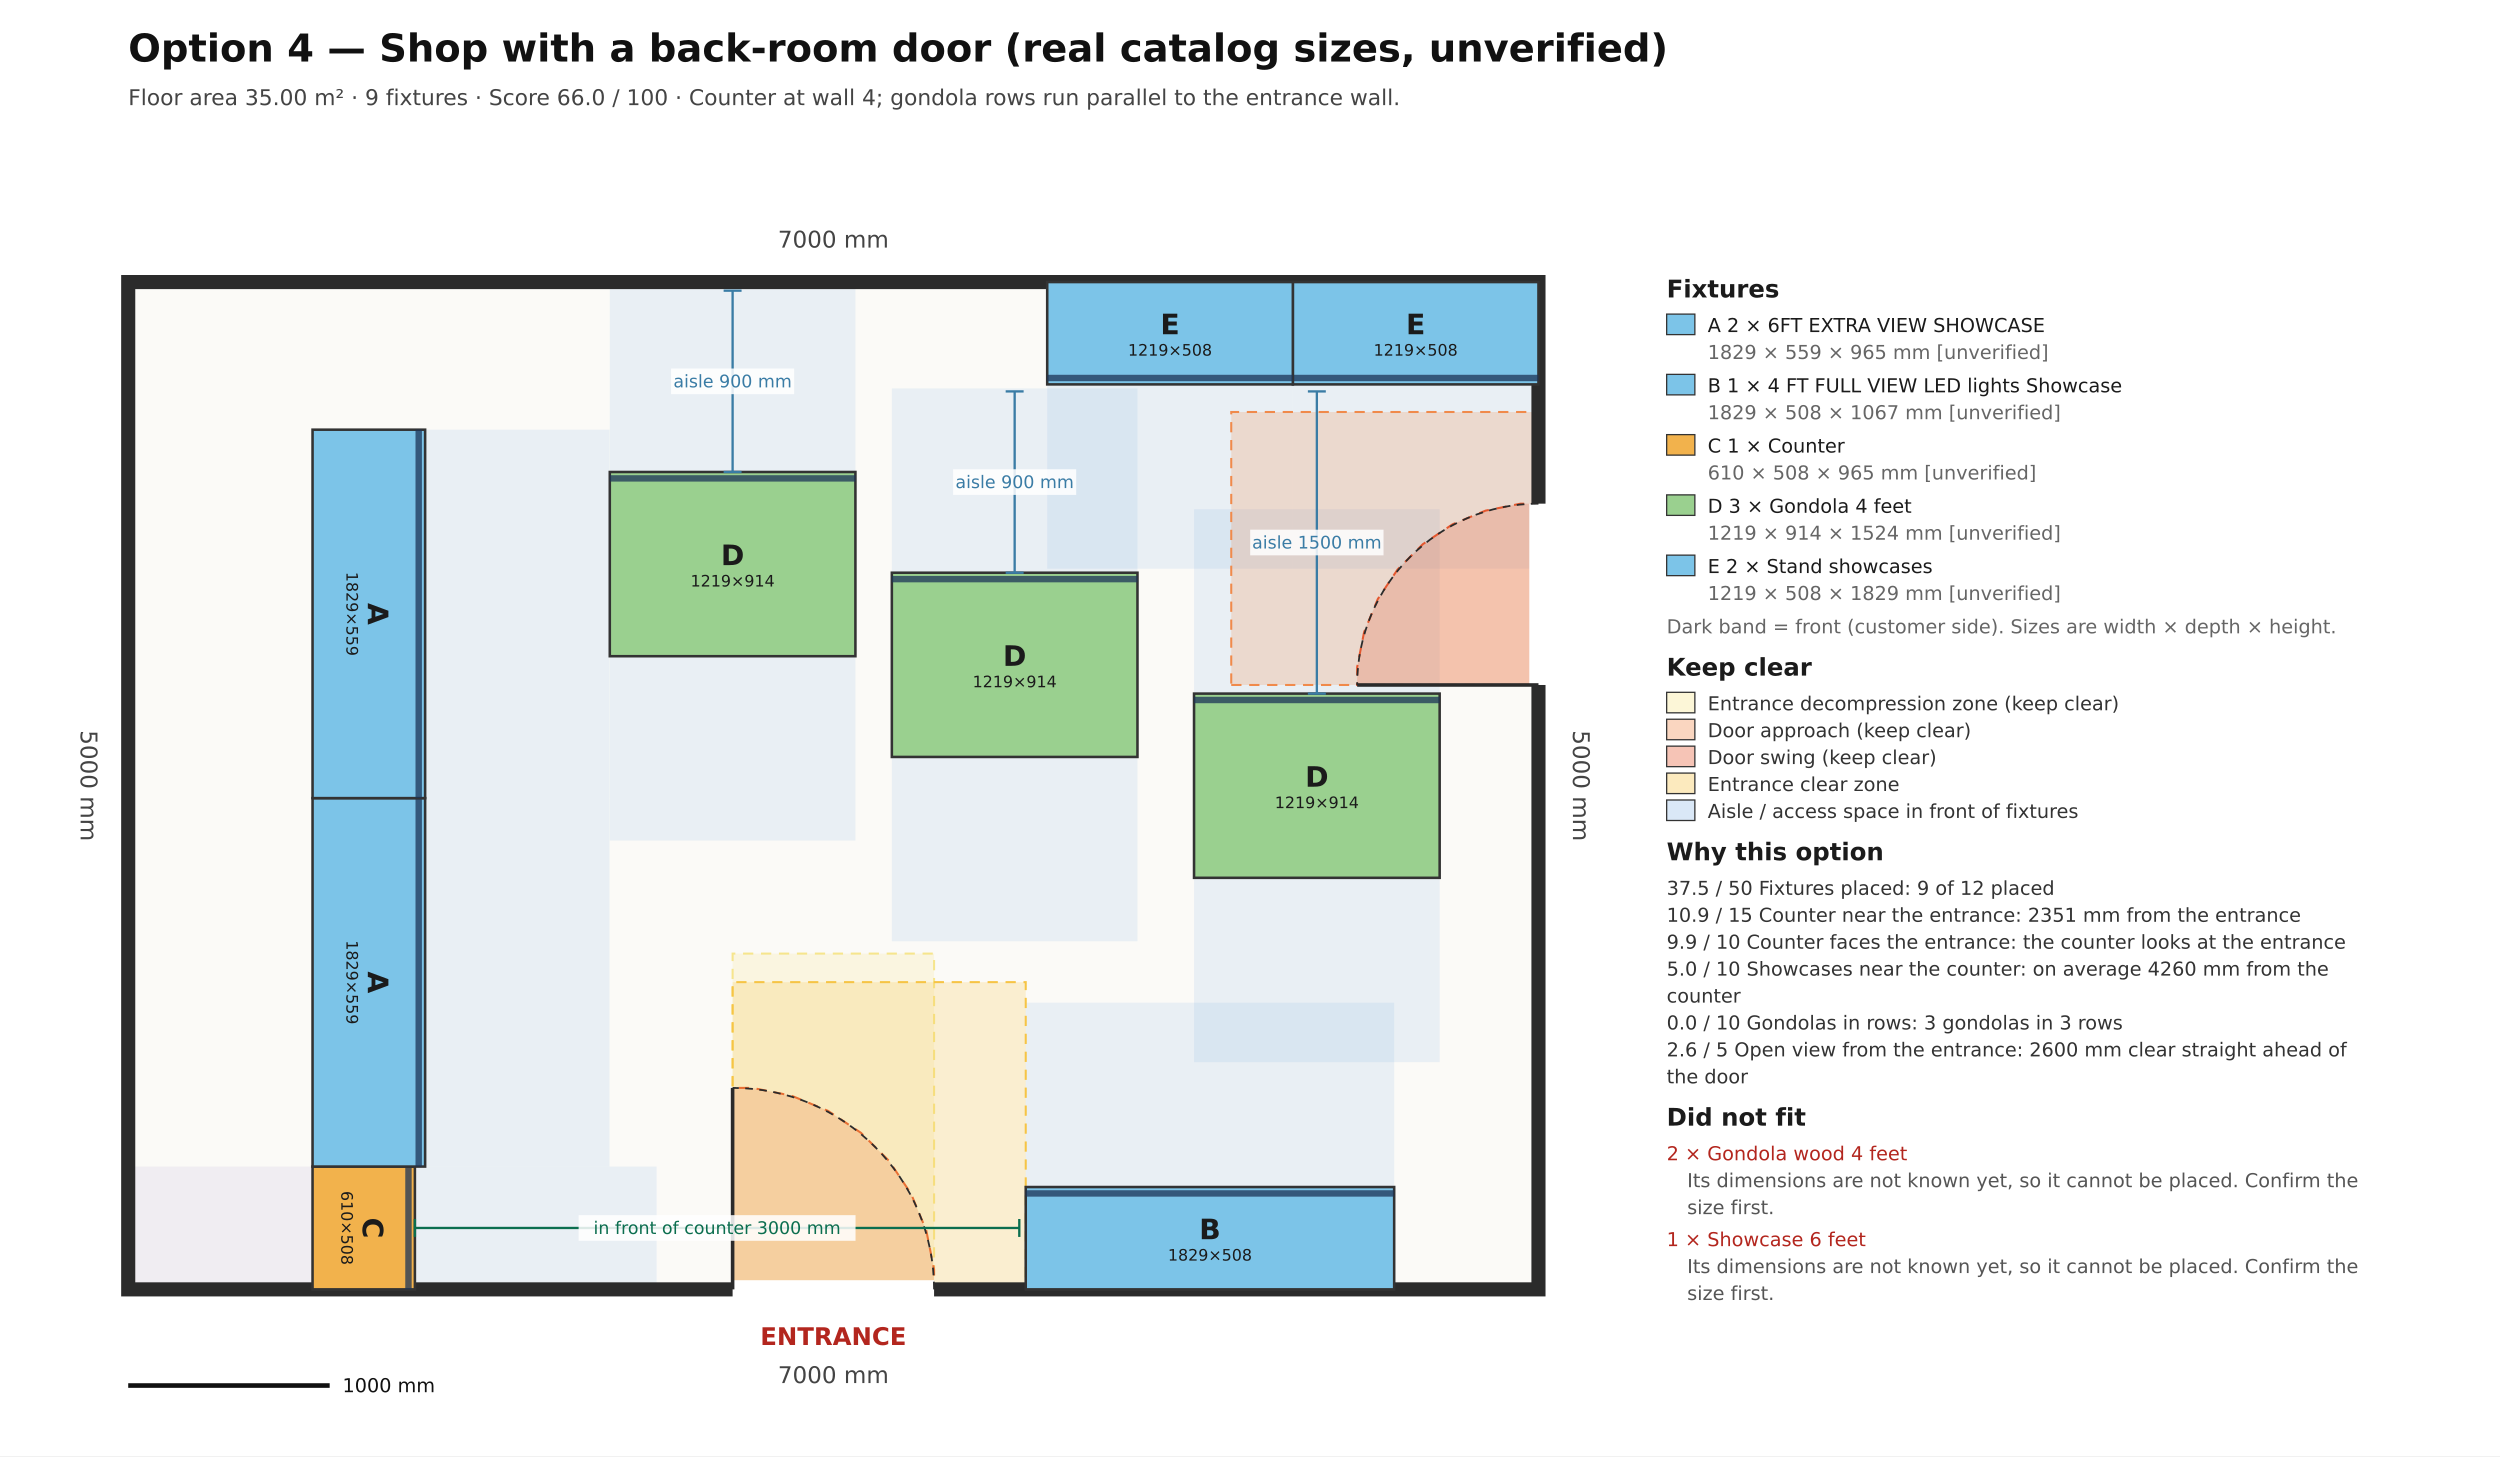
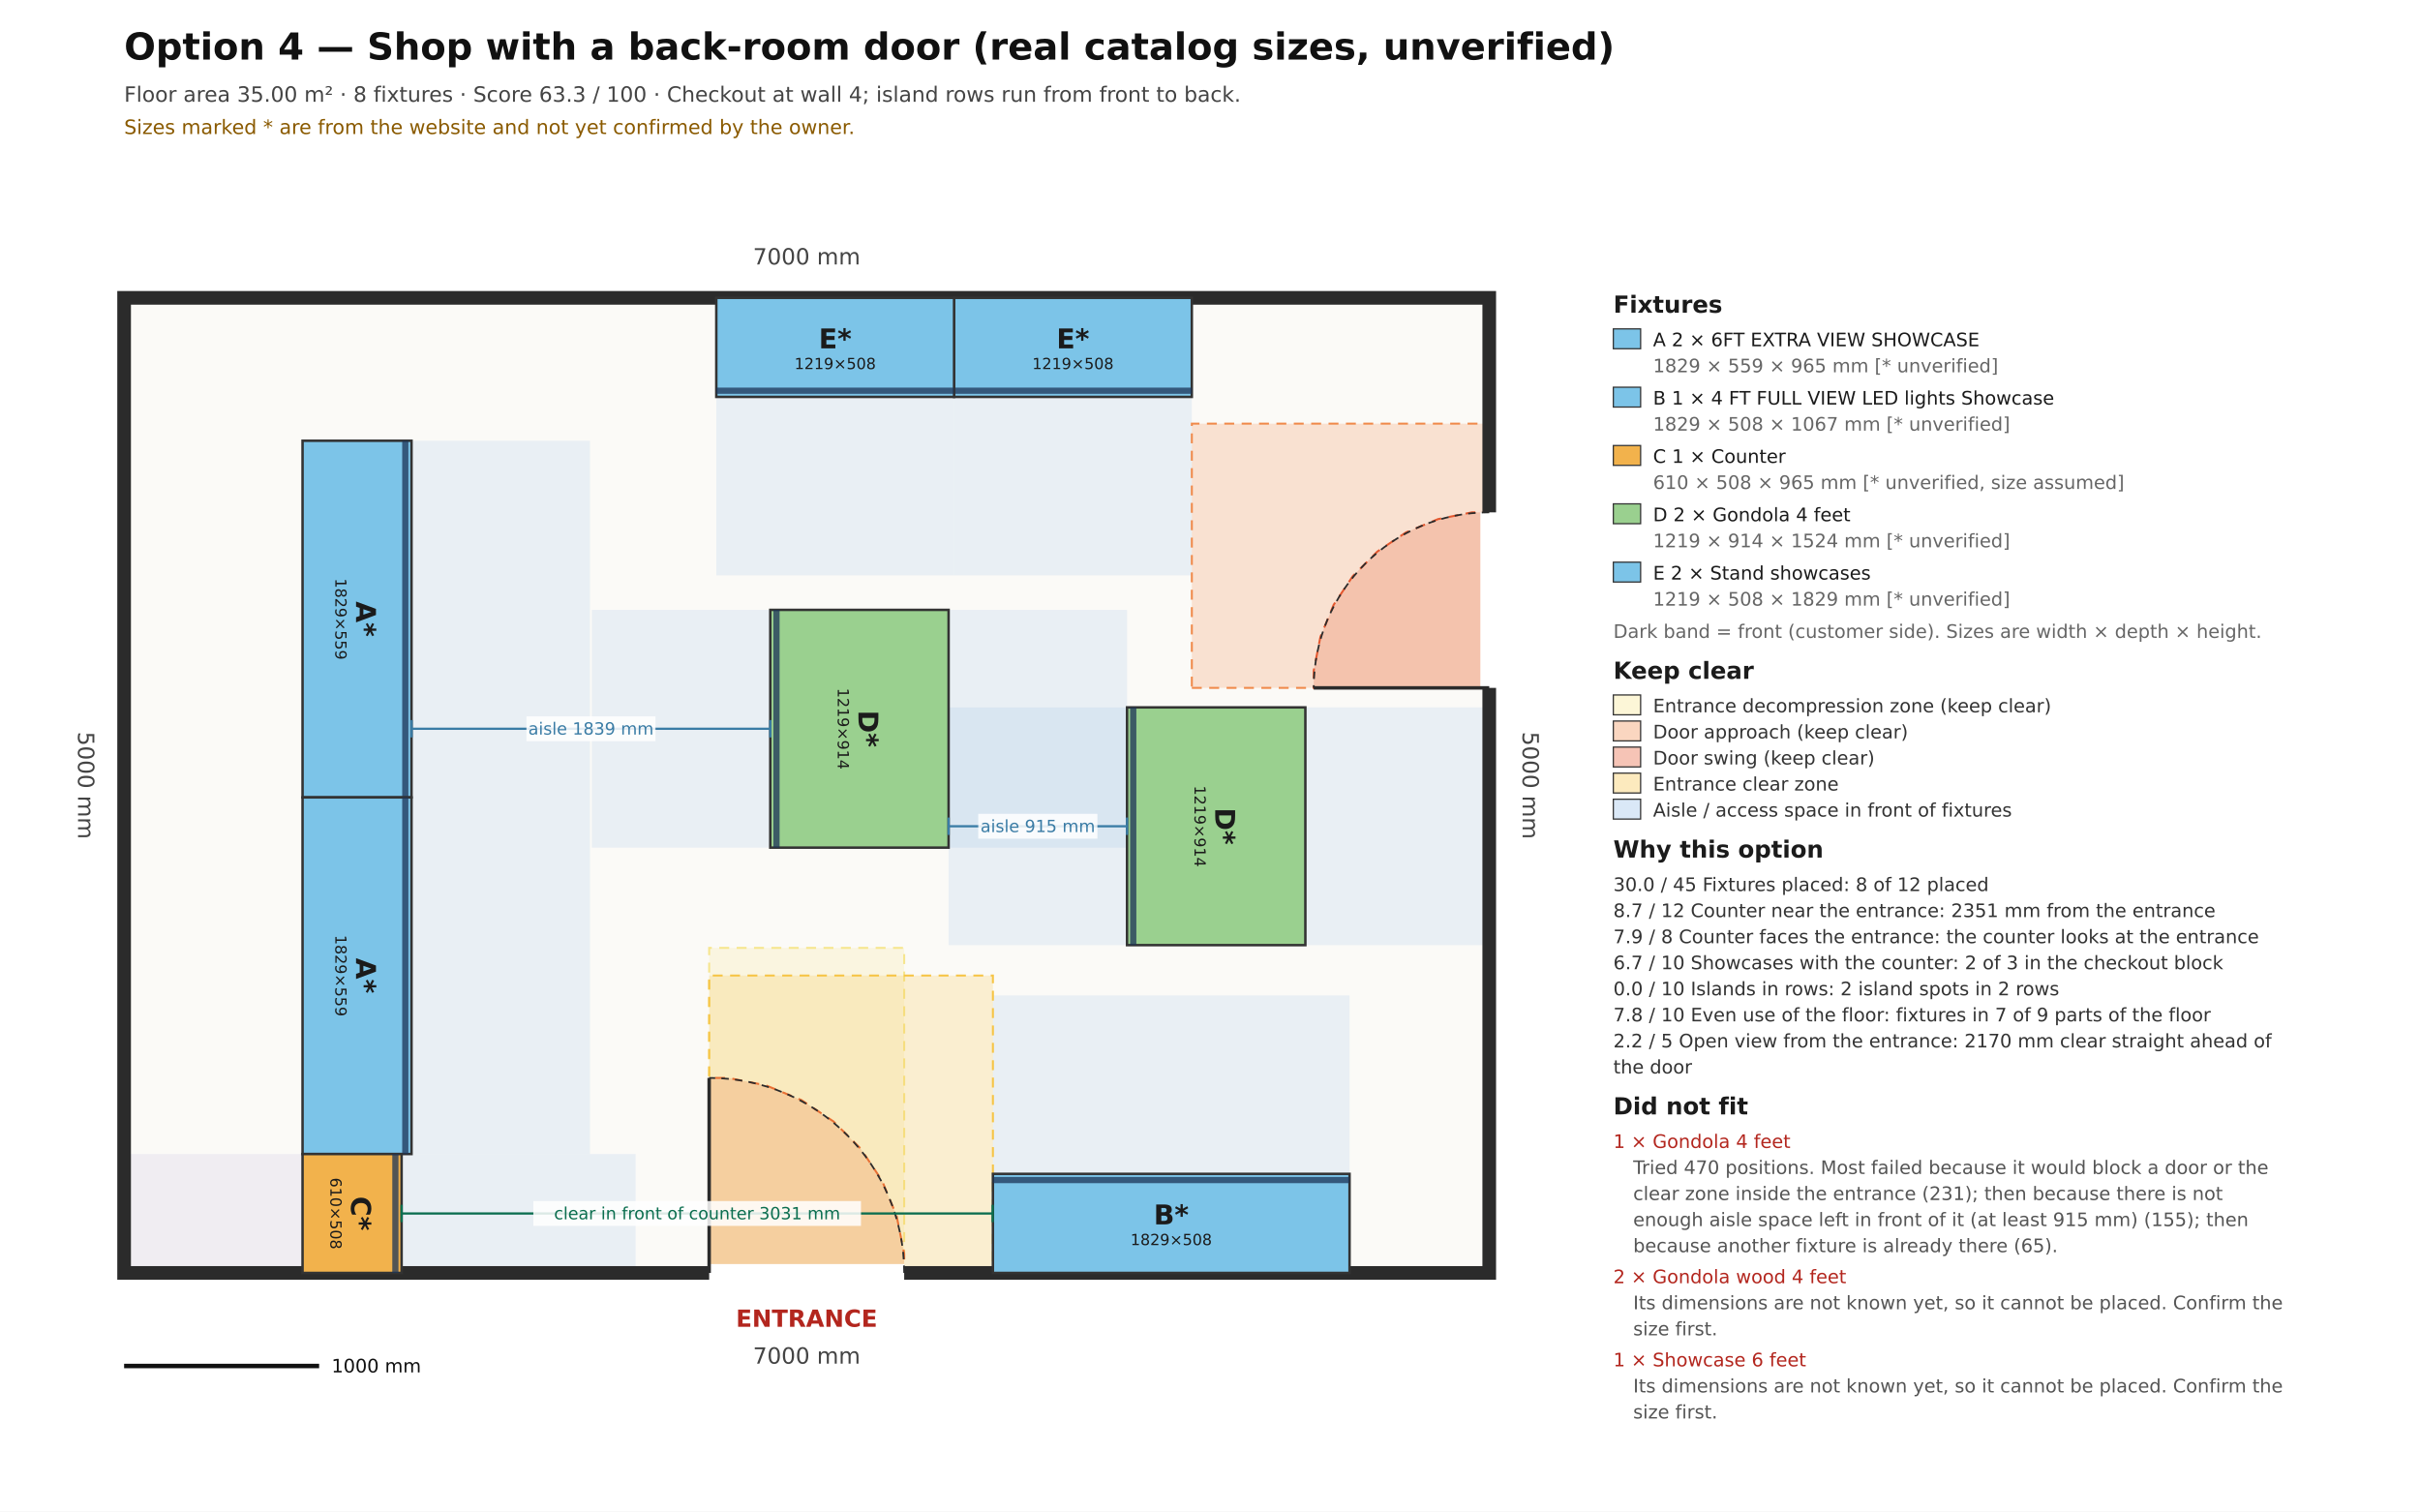
- <svg xmlns="http://www.w3.org/2000/svg" viewBox="0 0 12409.1 7227.3" width="12409.1mm" height="7227.3mm" font-family="DejaVu Sans, Arial, sans-serif">
-   <rect x="0" y="0" width="12409.1" height="7227.3" fill="#ffffff" />
+ <svg xmlns="http://www.w3.org/2000/svg" viewBox="0 0 12409.1 7750.9" width="12409.1mm" height="7750.9mm" font-family="DejaVu Sans, Arial, sans-serif">
+   <rect x="0" y="0" width="12409.1" height="7750.9" fill="#ffffff" />
  <text x="636.4" y="305.5" font-size="190.9" font-weight="bold" fill="#111111">Option 4 — Shop with a back-room door (real catalog sizes, unverified)</text>
-   <text x="636.4" y="521.8" font-size="108.2" fill="#444444">Floor area 35.00 m²  ·  9 fixtures  ·  Score 66.0 / 100  ·  Counter at wall 4; gondola rows run parallel to the entrance wall.</text>
-   <polygon data-role="room-outline" data-plan-points="0.000,0.000 7000.000,0.000 7000.000,5000.000 0.000,5000.000" points="636.364,6400.000 7636.364,6400.000 7636.364,1400.000 636.364,1400.000" fill="#fbfaf7" stroke="none" />
-   <polygon data-access-zone="f01" points="2059.4,5790.4 2059.4,6400.0 3259.4,6400.0 3259.4,5790.4" fill="#4a90d9" fill-opacity="0.10" stroke="none" />
-   <polygon data-access-zone="f01" points="636.4,5790.4 636.4,6400.0 1551.4,6400.0 1551.4,5790.4" fill="#8e7cc3" fill-opacity="0.10" stroke="none" />
-   <polygon data-access-zone="f02" points="2110.2,3961.6 2110.2,5790.4 3025.2,5790.4 3025.2,3961.6" fill="#4a90d9" fill-opacity="0.10" stroke="none" />
-   <polygon data-access-zone="f03" points="2110.2,2132.8 2110.2,3961.6 3025.2,3961.6 3025.2,2132.8" fill="#4a90d9" fill-opacity="0.10" stroke="none" />
-   <polygon data-access-zone="f04" points="5091.4,5892.0 6920.2,5892.0 6920.2,4977.0 5091.4,4977.0" fill="#4a90d9" fill-opacity="0.10" stroke="none" />
-   <polygon data-access-zone="f05" points="7636.4,1908.0 6417.2,1908.0 6417.2,2823.0 7636.4,2823.0" fill="#4a90d9" fill-opacity="0.10" stroke="none" />
-   <polygon data-access-zone="f06" points="6417.2,1908.0 5198.0,1908.0 5198.0,2823.0 6417.2,2823.0" fill="#4a90d9" fill-opacity="0.10" stroke="none" />
-   <polygon data-access-zone="f07" points="3026.8,2342.8 4246.0,2342.8 4246.0,1427.8 3026.8,1427.8" fill="#4a90d9" fill-opacity="0.10" stroke="none" />
-   <polygon data-access-zone="f07" points="3026.8,4172.2 4246.0,4172.2 4246.0,3257.2 3026.8,3257.2" fill="#4a90d9" fill-opacity="0.10" stroke="none" />
-   <polygon data-access-zone="f08" points="4426.8,2842.8 5646.0,2842.8 5646.0,1927.8 4426.8,1927.8" fill="#4a90d9" fill-opacity="0.10" stroke="none" />
-   <polygon data-access-zone="f08" points="4426.8,4672.2 5646.0,4672.2 5646.0,3757.2 4426.8,3757.2" fill="#4a90d9" fill-opacity="0.10" stroke="none" />
-   <polygon data-access-zone="f09" points="5926.8,3442.8 7146.0,3442.8 7146.0,2527.8 5926.8,2527.8" fill="#4a90d9" fill-opacity="0.10" stroke="none" />
-   <polygon data-access-zone="f09" points="5926.8,5272.2 7146.0,5272.2 7146.0,4357.2 5926.8,4357.2" fill="#4a90d9" fill-opacity="0.10" stroke="none" />
-   <polygon data-zone-id="back-room-door:door-approach" points="6111.4,3400.0 7636.4,3400.0 7636.4,2045.0 6111.4,2045.0" fill="#f08a4b" fill-opacity="0.22" stroke="#f08a4b" stroke-width="10.2" stroke-dasharray="50.9 38.2" />
-   <polygon data-zone-id="back-room-door:door-swing" points="6736.4,3400.0 7636.4,3400.0 7636.4,2500.0 7547.7,2500.0 7373.8,2534.6 7210.1,2602.4 7062.6,2700.9 6937.3,2826.3 6838.8,2973.7 6770.9,3137.5 6736.4,3311.4" fill="#e4572e" fill-opacity="0.22" stroke="#e4572e" stroke-width="10.2" stroke-dasharray="50.9 38.2" />
-   <polygon data-zone-id="entrance:decompression" points="3636.4,6400.0 4636.4,6400.0 4636.4,4733.3 3636.4,4733.3" fill="#f6e58d" fill-opacity="0.22" stroke="#f6e58d" stroke-width="10.2" stroke-dasharray="50.9 38.2" />
-   <polygon data-zone-id="entrance:door-swing" points="3636.4,6400.0 4636.4,6400.0 4636.4,6301.5 4597.9,6108.3 4522.6,5926.3 4413.1,5762.5 4273.8,5623.2 4110.0,5513.8 3928.1,5438.4 3734.9,5400.0 3636.4,5400.0" fill="#e4572e" fill-opacity="0.22" stroke="#e4572e" stroke-width="10.2" stroke-dasharray="50.9 38.2" />
-   <polygon data-zone-id="entrance:entrance-clear" points="3636.4,6400.0 5091.4,6400.0 5091.4,4875.0 3636.4,4875.0" fill="#f6c445" fill-opacity="0.22" stroke="#f6c445" stroke-width="10.2" stroke-dasharray="50.9 38.2" />
-   <polygon points="636.4,6400.0 7636.4,6400.0 7636.4,1400.0 636.4,1400.0" fill="none" stroke="#2b2b2b" stroke-width="70.0" stroke-linejoin="miter" />
-   <line data-door-id="back-room-door" x1="7636.4" y1="3400.0" x2="7636.4" y2="2500.0" stroke="#ffffff" stroke-width="91.0" />
-   <line x1="7636.4" y1="3400.0" x2="6736.4" y2="3400.0" stroke="#2b2b2b" stroke-width="17.8" />
-   <path d="M 7636.4 2500.0 A 900.0 900.0 0 0 0 6736.4 3400.0" fill="none" stroke="#2b2b2b" stroke-width="8.9" stroke-dasharray="38.2 31.8" />
-   <line data-door-id="entrance" x1="3636.4" y1="6400.0" x2="4636.4" y2="6400.0" stroke="#ffffff" stroke-width="91.0" />
-   <line x1="3636.4" y1="6400.0" x2="3636.4" y2="5400.0" stroke="#2b2b2b" stroke-width="17.8" />
-   <path d="M 4636.4 6400.0 A 1000.0 1000.0 0 0 0 3636.4 5400.0" fill="none" stroke="#2b2b2b" stroke-width="8.9" stroke-dasharray="38.2 31.8" />
-   <text x="4136.4" y="6641.8" font-size="120.9" font-weight="bold" fill="#b3261e" text-anchor="middle" dominant-baseline="middle">ENTRANCE</text>
-   <text data-wall-index="0" data-length-um="7000000" x="4136.4" y="6832.7" font-size="114.5" fill="#444444" text-anchor="middle" dominant-baseline="middle" transform="rotate(0.0 4136.4 6832.7)">7000 mm</text>
-   <text data-wall-index="1" data-length-um="5000000" x="7840.0" y="3900.0" font-size="114.5" fill="#444444" text-anchor="middle" dominant-baseline="middle" transform="rotate(90.0 7840.0 3900.0)">5000 mm</text>
-   <text data-wall-index="2" data-length-um="7000000" x="4136.4" y="1196.4" font-size="114.5" fill="#444444" text-anchor="middle" dominant-baseline="middle" transform="rotate(0.0 4136.4 1196.4)">7000 mm</text>
-   <text data-wall-index="3" data-length-um="5000000" x="432.7" y="3900.0" font-size="114.5" fill="#444444" text-anchor="middle" dominant-baseline="middle" transform="rotate(90.0 432.7 3900.0)">5000 mm</text>
-   <polygon data-placement-id="f01" data-product-id="nhf-c" data-width-um="609600" data-depth-um="508000" data-plan-points="915.000,609.600 915.000,0.000 1423.000,0.000 1423.000,609.600" points="1551.364,5790.400 1551.364,6400.000 2059.364,6400.000 2059.364,5790.400" fill="#f2b24c" stroke="#333333" stroke-width="12.7" />
-   <line x1="2027.5" y1="5790.4" x2="2027.5" y2="6400.0" stroke="#1d3557" stroke-width="31.8" stroke-opacity="0.75" />
-   <text x="1805.4" y="6051.8" font-size="140.0" font-weight="bold" fill="#1b1b1b" text-anchor="middle" dominant-baseline="central" transform="rotate(90.0 1805.4 6095.2)">C</text>
-   <text x="1805.4" y="6179.2" font-size="78.9" fill="#1b1b1b" text-anchor="middle" dominant-baseline="central" transform="rotate(90.0 1805.4 6095.2)">610×508</text>
-   <polygon data-placement-id="f02" data-product-id="nhf-6ft-extra-view-showcase" data-width-um="1828800" data-depth-um="558800" data-plan-points="915.000,2438.400 915.000,609.600 1473.800,609.600 1473.800,2438.400" points="1551.364,3961.600 1551.364,5790.400 2110.164,5790.400 2110.164,3961.600" fill="#7cc4e8" stroke="#333333" stroke-width="12.7" />
-   <line x1="2078.3" y1="3961.6" x2="2078.3" y2="5790.4" stroke="#1d3557" stroke-width="31.8" stroke-opacity="0.75" />
-   <text x="1830.8" y="4832.6" font-size="140.0" font-weight="bold" fill="#1b1b1b" text-anchor="middle" dominant-baseline="central" transform="rotate(90.0 1830.8 4876.0)">A</text>
-   <text x="1830.8" y="4960.0" font-size="78.9" fill="#1b1b1b" text-anchor="middle" dominant-baseline="central" transform="rotate(90.0 1830.8 4876.0)">1829×559</text>
-   <polygon data-placement-id="f03" data-product-id="nhf-6ft-extra-view-showcase" data-width-um="1828800" data-depth-um="558800" data-plan-points="915.000,4267.200 915.000,2438.400 1473.800,2438.400 1473.800,4267.200" points="1551.364,2132.800 1551.364,3961.600 2110.164,3961.600 2110.164,2132.800" fill="#7cc4e8" stroke="#333333" stroke-width="12.7" />
-   <line x1="2078.3" y1="2132.8" x2="2078.3" y2="3961.6" stroke="#1d3557" stroke-width="31.8" stroke-opacity="0.75" />
-   <text x="1830.8" y="3003.8" font-size="140.0" font-weight="bold" fill="#1b1b1b" text-anchor="middle" dominant-baseline="central" transform="rotate(90.0 1830.8 3047.2)">A</text>
-   <text x="1830.8" y="3131.2" font-size="78.9" fill="#1b1b1b" text-anchor="middle" dominant-baseline="central" transform="rotate(90.0 1830.8 3047.2)">1829×559</text>
-   <polygon data-placement-id="f04" data-product-id="nhf-6ft-full-view-led-lights-showcase" data-width-um="1828800" data-depth-um="508000" data-plan-points="4455.000,0.000 6283.800,0.000 6283.800,508.000 4455.000,508.000" points="5091.364,6400.000 6920.164,6400.000 6920.164,5892.000 5091.364,5892.000" fill="#7cc4e8" stroke="#333333" stroke-width="12.7" />
-   <line x1="5091.4" y1="5923.8" x2="6920.2" y2="5923.8" stroke="#1d3557" stroke-width="31.8" stroke-opacity="0.75" />
-   <text x="6005.8" y="6102.6" font-size="140.0" font-weight="bold" fill="#1b1b1b" text-anchor="middle" dominant-baseline="central" transform="rotate(0.0 6005.8 6146.0)">B</text>
-   <text x="6005.8" y="6230.0" font-size="78.9" fill="#1b1b1b" text-anchor="middle" dominant-baseline="central" transform="rotate(0.0 6005.8 6146.0)">1829×508</text>
-   <polygon data-placement-id="f05" data-product-id="nhf-s-1" data-width-um="1219200" data-depth-um="508000" data-plan-points="7000.000,5000.000 5780.800,5000.000 5780.800,4492.000 7000.000,4492.000" points="7636.364,1400.000 6417.164,1400.000 6417.164,1908.000 7636.364,1908.000" fill="#7cc4e8" stroke="#333333" stroke-width="12.7" />
-   <line x1="7636.4" y1="1876.2" x2="6417.2" y2="1876.2" stroke="#1d3557" stroke-width="31.8" stroke-opacity="0.75" />
-   <text x="7026.8" y="1610.6" font-size="140.0" font-weight="bold" fill="#1b1b1b" text-anchor="middle" dominant-baseline="central" transform="rotate(0.0 7026.8 1654.0)">E</text>
-   <text x="7026.8" y="1738.0" font-size="78.9" fill="#1b1b1b" text-anchor="middle" dominant-baseline="central" transform="rotate(0.0 7026.8 1654.0)">1219×508</text>
-   <polygon data-placement-id="f06" data-product-id="nhf-s-1" data-width-um="1219200" data-depth-um="508000" data-plan-points="5780.800,5000.000 4561.600,5000.000 4561.600,4492.000 5780.800,4492.000" points="6417.164,1400.000 5197.964,1400.000 5197.964,1908.000 6417.164,1908.000" fill="#7cc4e8" stroke="#333333" stroke-width="12.7" />
-   <line x1="6417.2" y1="1876.2" x2="5198.0" y2="1876.2" stroke="#1d3557" stroke-width="31.8" stroke-opacity="0.75" />
-   <text x="5807.6" y="1610.6" font-size="140.0" font-weight="bold" fill="#1b1b1b" text-anchor="middle" dominant-baseline="central" transform="rotate(0.0 5807.6 1654.0)">E</text>
-   <text x="5807.6" y="1738.0" font-size="78.9" fill="#1b1b1b" text-anchor="middle" dominant-baseline="central" transform="rotate(0.0 5807.6 1654.0)">1219×508</text>
-   <polygon data-placement-id="f07" data-product-id="nhf-g" data-width-um="1219200" data-depth-um="914400" data-plan-points="2390.400,3142.800 3609.600,3142.800 3609.600,4057.200 2390.400,4057.200" points="3026.764,3257.200 4245.964,3257.200 4245.964,2342.800 3026.764,2342.800" fill="#9ad08f" stroke="#333333" stroke-width="12.7" />
-   <line x1="3026.8" y1="2374.6" x2="4246.0" y2="2374.6" stroke="#1d3557" stroke-width="31.8" stroke-opacity="0.75" />
-   <text x="3636.4" y="2756.6" font-size="140.0" font-weight="bold" fill="#1b1b1b" text-anchor="middle" dominant-baseline="central" transform="rotate(0.0 3636.4 2800.0)">D</text>
-   <text x="3636.4" y="2884.0" font-size="78.9" fill="#1b1b1b" text-anchor="middle" dominant-baseline="central" transform="rotate(0.0 3636.4 2800.0)">1219×914</text>
-   <polygon data-placement-id="f08" data-product-id="nhf-g" data-width-um="1219200" data-depth-um="914400" data-plan-points="3790.400,2642.800 5009.600,2642.800 5009.600,3557.200 3790.400,3557.200" points="4426.764,3757.200 5645.964,3757.200 5645.964,2842.800 4426.764,2842.800" fill="#9ad08f" stroke="#333333" stroke-width="12.7" />
-   <line x1="4426.8" y1="2874.6" x2="5646.0" y2="2874.6" stroke="#1d3557" stroke-width="31.8" stroke-opacity="0.75" />
-   <text x="5036.4" y="3256.6" font-size="140.0" font-weight="bold" fill="#1b1b1b" text-anchor="middle" dominant-baseline="central" transform="rotate(0.0 5036.4 3300.0)">D</text>
-   <text x="5036.4" y="3384.0" font-size="78.9" fill="#1b1b1b" text-anchor="middle" dominant-baseline="central" transform="rotate(0.0 5036.4 3300.0)">1219×914</text>
-   <polygon data-placement-id="f09" data-product-id="nhf-g" data-width-um="1219200" data-depth-um="914400" data-plan-points="5290.400,2042.800 6509.600,2042.800 6509.600,2957.200 5290.400,2957.200" points="5926.764,4357.200 7145.964,4357.200 7145.964,3442.800 5926.764,3442.800" fill="#9ad08f" stroke="#333333" stroke-width="12.7" />
-   <line x1="5926.8" y1="3474.6" x2="7146.0" y2="3474.6" stroke="#1d3557" stroke-width="31.8" stroke-opacity="0.75" />
-   <text x="6536.4" y="3856.6" font-size="140.0" font-weight="bold" fill="#1b1b1b" text-anchor="middle" dominant-baseline="central" transform="rotate(0.0 6536.4 3900.0)">D</text>
-   <text x="6536.4" y="3984.0" font-size="78.9" fill="#1b1b1b" text-anchor="middle" dominant-baseline="central" transform="rotate(0.0 6536.4 3900.0)">1219×914</text>
-   <line data-aisle="main" data-width-um="3000000" x1="2059.4" y1="6095.2" x2="5059.4" y2="6095.2" stroke="#0b6e4f" stroke-width="11.5" />
-   <line x1="2059.4" y1="6050.7" x2="2059.4" y2="6139.7" stroke="#0b6e4f" stroke-width="11.5" />
-   <line x1="5059.4" y1="6050.7" x2="5059.4" y2="6139.7" stroke="#0b6e4f" stroke-width="11.5" />
-   <rect x="2872.1" y="6031.6" width="1374.5" height="127.3" fill="#ffffff" fill-opacity="0.85" />
-   <text x="3559.4" y="6095.2" font-size="86.5" fill="#0b6e4f" text-anchor="middle" dominant-baseline="central">in front of counter 3000 mm</text>
-   <line data-aisle="secondary" data-width-um="900000" x1="3636.4" y1="2342.8" x2="3636.4" y2="1442.8" stroke="#3a7ca5" stroke-width="11.5" />
-   <line x1="3591.8" y1="2342.8" x2="3680.9" y2="2342.8" stroke="#3a7ca5" stroke-width="11.5" />
-   <line x1="3591.8" y1="1442.8" x2="3680.9" y2="1442.8" stroke="#3a7ca5" stroke-width="11.5" />
-   <rect x="3330.9" y="1829.2" width="610.9" height="127.3" fill="#ffffff" fill-opacity="0.85" />
-   <text x="3636.4" y="1892.8" font-size="86.5" fill="#3a7ca5" text-anchor="middle" dominant-baseline="central">aisle 900 mm</text>
-   <line data-aisle="secondary" data-width-um="900000" x1="5036.4" y1="2842.8" x2="5036.4" y2="1942.8" stroke="#3a7ca5" stroke-width="11.5" />
-   <line x1="4991.8" y1="2842.8" x2="5080.9" y2="2842.8" stroke="#3a7ca5" stroke-width="11.5" />
-   <line x1="4991.8" y1="1942.8" x2="5080.9" y2="1942.8" stroke="#3a7ca5" stroke-width="11.5" />
-   <rect x="4730.9" y="2329.2" width="610.9" height="127.3" fill="#ffffff" fill-opacity="0.85" />
-   <text x="5036.4" y="2392.8" font-size="86.5" fill="#3a7ca5" text-anchor="middle" dominant-baseline="central">aisle 900 mm</text>
-   <line data-aisle="secondary" data-width-um="1500000" x1="6536.4" y1="3442.8" x2="6536.4" y2="1942.8" stroke="#3a7ca5" stroke-width="11.5" />
-   <line x1="6491.8" y1="3442.8" x2="6580.9" y2="3442.8" stroke="#3a7ca5" stroke-width="11.5" />
-   <line x1="6491.8" y1="1942.8" x2="6580.9" y2="1942.8" stroke="#3a7ca5" stroke-width="11.5" />
-   <rect x="6205.5" y="2629.2" width="661.8" height="127.3" fill="#ffffff" fill-opacity="0.85" />
-   <text x="6536.4" y="2692.8" font-size="86.5" fill="#3a7ca5" text-anchor="middle" dominant-baseline="central">aisle 1500 mm</text>
-   <line x1="636.4" y1="6877.3" x2="1636.4" y2="6877.3" stroke="#111111" stroke-width="22.9" />
-   <text x="1700.0" y="6877.3" font-size="95.5" fill="#111111" dominant-baseline="central">1000 mm</text>
-   <text x="8272.7" y="1476.4" font-size="120.9" font-weight="bold" fill="#1b1b1b">Fixtures</text>
-   <rect x="8272.7" y="1559.1" width="140.0" height="101.8" fill="#7cc4e8" fill-opacity="1" stroke="#333333" stroke-width="6.4" />
-   <text x="8476.4" y="1648.2" font-size="95.5" fill="#1b1b1b">A 2 × 6FT EXTRA VIEW SHOWCASE</text>
-   <text x="8476.4" y="1781.8" font-size="95.5" fill="#666666">1829 × 559 × 965 mm [unverified]</text>
-   <rect x="8272.7" y="1858.2" width="140.0" height="101.8" fill="#7cc4e8" fill-opacity="1" stroke="#333333" stroke-width="6.4" />
-   <text x="8476.4" y="1947.3" font-size="95.5" fill="#1b1b1b">B 1 × 4 FT FULL VIEW LED lights Showcase</text>
-   <text x="8476.4" y="2080.9" font-size="95.5" fill="#666666">1829 × 508 × 1067 mm [unverified]</text>
-   <rect x="8272.7" y="2157.3" width="140.0" height="101.8" fill="#f2b24c" fill-opacity="1" stroke="#333333" stroke-width="6.4" />
-   <text x="8476.4" y="2246.4" font-size="95.5" fill="#1b1b1b">C 1 × Counter</text>
-   <text x="8476.4" y="2380.0" font-size="95.5" fill="#666666">610 × 508 × 965 mm [unverified]</text>
-   <rect x="8272.7" y="2456.4" width="140.0" height="101.8" fill="#9ad08f" fill-opacity="1" stroke="#333333" stroke-width="6.4" />
-   <text x="8476.4" y="2545.5" font-size="95.5" fill="#1b1b1b">D 3 × Gondola 4 feet</text>
-   <text x="8476.4" y="2679.1" font-size="95.5" fill="#666666">1219 × 914 × 1524 mm [unverified]</text>
-   <rect x="8272.7" y="2755.5" width="140.0" height="101.8" fill="#7cc4e8" fill-opacity="1" stroke="#333333" stroke-width="6.4" />
-   <text x="8476.4" y="2844.5" font-size="95.5" fill="#1b1b1b">E 2 × Stand showcases</text>
-   <text x="8476.4" y="2978.2" font-size="95.5" fill="#666666">1219 × 508 × 1829 mm [unverified]</text>
-   <text x="8272.7" y="3143.6" font-size="95.5" fill="#666666">Dark band = front (customer side). Sizes are width × depth × height.</text>
-   <text x="8272.7" y="3353.6" font-size="120.9" font-weight="bold" fill="#1b1b1b">Keep clear</text>
-   <rect x="8272.7" y="3436.4" width="140.0" height="101.8" fill="#f6e58d" fill-opacity="0.35" stroke="#333333" stroke-width="6.4" />
-   <text x="8476.4" y="3525.5" font-size="95.5" fill="#333333">Entrance decompression zone (keep clear)</text>
-   <rect x="8272.7" y="3570.0" width="140.0" height="101.8" fill="#f08a4b" fill-opacity="0.35" stroke="#333333" stroke-width="6.4" />
-   <text x="8476.4" y="3659.1" font-size="95.5" fill="#333333">Door approach (keep clear)</text>
-   <rect x="8272.7" y="3703.6" width="140.0" height="101.8" fill="#e4572e" fill-opacity="0.35" stroke="#333333" stroke-width="6.4" />
-   <text x="8476.4" y="3792.7" font-size="95.5" fill="#333333">Door swing (keep clear)</text>
-   <rect x="8272.7" y="3837.3" width="140.0" height="101.8" fill="#f6c445" fill-opacity="0.35" stroke="#333333" stroke-width="6.4" />
-   <text x="8476.4" y="3926.4" font-size="95.5" fill="#333333">Entrance clear zone</text>
-   <rect x="8272.7" y="3970.9" width="140.0" height="101.8" fill="#4a90d9" fill-opacity="0.2" stroke="#333333" stroke-width="6.4" />
-   <text x="8476.4" y="4060.0" font-size="95.5" fill="#333333">Aisle / access space in front of fixtures</text>
-   <text x="8272.7" y="4270.0" font-size="120.9" font-weight="bold" fill="#1b1b1b">Why this option</text>
-   <text x="8272.7" y="4441.8" font-size="95.5" fill="#333333">37.5 / 50 Fixtures placed: 9 of 12 placed</text>
-   <text x="8272.7" y="4575.5" font-size="95.5" fill="#333333">10.9 / 15 Counter near the entrance: 2351 mm from the entrance</text>
-   <text x="8272.7" y="4709.1" font-size="95.5" fill="#333333">9.9 / 10 Counter faces the entrance: the counter looks at the entrance</text>
-   <text x="8272.7" y="4842.7" font-size="95.5" fill="#333333">5.0 / 10 Showcases near the counter: on average 4260 mm from the</text>
-   <text x="8272.7" y="4976.4" font-size="95.5" fill="#333333">counter</text>
-   <text x="8272.7" y="5110.0" font-size="95.5" fill="#333333">0.0 / 10 Gondolas in rows: 3 gondolas in 3 rows</text>
-   <text x="8272.7" y="5243.6" font-size="95.5" fill="#333333">2.6 / 5 Open view from the entrance: 2600 mm clear straight ahead of</text>
-   <text x="8272.7" y="5377.3" font-size="95.5" fill="#333333">the door</text>
-   <text x="8272.7" y="5587.3" font-size="120.9" font-weight="bold" fill="#1b1b1b">Did not fit</text>
-   <text x="8272.7" y="5759.1" font-size="95.5" fill="#b3261e">2 × Gondola wood 4 feet</text>
-   <text x="8374.5" y="5892.7" font-size="95.5" fill="#555555">Its dimensions are not known yet, so it cannot be placed. Confirm the</text>
-   <text x="8374.5" y="6026.4" font-size="95.5" fill="#555555">size first.</text>
-   <text x="8272.7" y="6185.5" font-size="95.5" fill="#b3261e">1 × Showcase 6 feet</text>
-   <text x="8374.5" y="6319.1" font-size="95.5" fill="#555555">Its dimensions are not known yet, so it cannot be placed. Confirm the</text>
-   <text x="8374.5" y="6452.7" font-size="95.5" fill="#555555">size first.</text>
+   <text x="636.4" y="521.8" font-size="108.2" fill="#444444">Floor area 35.00 m²  ·  8 fixtures  ·  Score 63.3 / 100  ·  Checkout at wall 4; island rows run from front to back.</text>
+   <text x="636.4" y="687.3" font-size="101.8" fill="#8a5a00">Sizes marked * are from the website and not yet confirmed by the owner.</text>
+   <polygon data-role="room-outline" data-plan-points="0.000,0.000 7000.000,0.000 7000.000,5000.000 0.000,5000.000" points="636.364,6527.273 7636.364,6527.273 7636.364,1527.273 636.364,1527.273" fill="#fbfaf7" stroke="none" />
+   <polygon data-access-zone="f01" points="2110.2,2260.1 2110.2,4088.9 3025.2,4088.9 3025.2,2260.1" fill="#4a90d9" fill-opacity="0.10" stroke="none" />
+   <polygon data-access-zone="f02" points="2110.2,4088.9 2110.2,5917.7 3025.2,5917.7 3025.2,4088.9" fill="#4a90d9" fill-opacity="0.10" stroke="none" />
+   <polygon data-access-zone="f03" points="2059.4,5917.7 2059.4,6527.3 3259.4,6527.3 3259.4,5917.7" fill="#4a90d9" fill-opacity="0.10" stroke="none" />
+   <polygon data-access-zone="f03" points="636.4,5917.7 636.4,6527.3 1551.4,6527.3 1551.4,5917.7" fill="#8e7cc3" fill-opacity="0.10" stroke="none" />
+   <polygon data-access-zone="f04" points="5091.4,6019.3 6920.2,6019.3 6920.2,5104.3 5091.4,5104.3" fill="#4a90d9" fill-opacity="0.10" stroke="none" />
+   <polygon data-access-zone="f05" points="6111.4,2035.3 4892.2,2035.3 4892.2,2950.3 6111.4,2950.3" fill="#4a90d9" fill-opacity="0.10" stroke="none" />
+   <polygon data-access-zone="f06" points="4892.2,2035.3 3673.0,2035.3 3673.0,2950.3 4892.2,2950.3" fill="#4a90d9" fill-opacity="0.10" stroke="none" />
+   <polygon data-access-zone="f07" points="5779.2,4846.5 5779.2,3627.3 4864.2,3627.3 4864.2,4846.5" fill="#4a90d9" fill-opacity="0.10" stroke="none" />
+   <polygon data-access-zone="f07" points="7608.6,4846.5 7608.6,3627.3 6693.6,3627.3 6693.6,4846.5" fill="#4a90d9" fill-opacity="0.10" stroke="none" />
+   <polygon data-access-zone="f08" points="3949.8,4346.5 3949.8,3127.3 3034.8,3127.3 3034.8,4346.5" fill="#4a90d9" fill-opacity="0.10" stroke="none" />
+   <polygon data-access-zone="f08" points="5779.2,4346.5 5779.2,3127.3 4864.2,3127.3 4864.2,4346.5" fill="#4a90d9" fill-opacity="0.10" stroke="none" />
+   <polygon data-zone-id="back-room-door:door-approach" points="6111.4,3527.3 7636.4,3527.3 7636.4,2172.3 6111.4,2172.3" fill="#f08a4b" fill-opacity="0.22" stroke="#f08a4b" stroke-width="10.2" stroke-dasharray="50.9 38.2" />
+   <polygon data-zone-id="back-room-door:door-swing" points="6736.4,3527.3 7636.4,3527.3 7636.4,2627.3 7547.7,2627.3 7373.8,2661.9 7210.1,2729.7 7062.6,2828.2 6937.3,2953.6 6838.8,3101.0 6770.9,3264.8 6736.4,3438.6" fill="#e4572e" fill-opacity="0.22" stroke="#e4572e" stroke-width="10.2" stroke-dasharray="50.9 38.2" />
+   <polygon data-zone-id="entrance:decompression" points="3636.4,6527.3 4636.4,6527.3 4636.4,4860.6 3636.4,4860.6" fill="#f6e58d" fill-opacity="0.22" stroke="#f6e58d" stroke-width="10.2" stroke-dasharray="50.9 38.2" />
+   <polygon data-zone-id="entrance:door-swing" points="3636.4,6527.3 4636.4,6527.3 4636.4,6428.8 4597.9,6235.6 4522.6,6053.6 4413.1,5889.8 4273.8,5750.5 4110.0,5641.1 3928.1,5565.7 3734.9,5527.3 3636.4,5527.3" fill="#e4572e" fill-opacity="0.22" stroke="#e4572e" stroke-width="10.2" stroke-dasharray="50.9 38.2" />
+   <polygon data-zone-id="entrance:entrance-clear" points="3636.4,6527.3 5091.4,6527.3 5091.4,5002.3 3636.4,5002.3" fill="#f6c445" fill-opacity="0.22" stroke="#f6c445" stroke-width="10.2" stroke-dasharray="50.9 38.2" />
+   <polygon points="636.4,6527.3 7636.4,6527.3 7636.4,1527.3 636.4,1527.3" fill="none" stroke="#2b2b2b" stroke-width="70.0" stroke-linejoin="miter" />
+   <line data-door-id="back-room-door" x1="7636.4" y1="3527.3" x2="7636.4" y2="2627.3" stroke="#ffffff" stroke-width="91.0" />
+   <line x1="7636.4" y1="3527.3" x2="6736.4" y2="3527.3" stroke="#2b2b2b" stroke-width="17.8" />
+   <path d="M 7636.4 2627.3 A 900.0 900.0 0 0 0 6736.4 3527.3" fill="none" stroke="#2b2b2b" stroke-width="8.9" stroke-dasharray="38.2 31.8" />
+   <line data-door-id="entrance" x1="3636.4" y1="6527.3" x2="4636.4" y2="6527.3" stroke="#ffffff" stroke-width="91.0" />
+   <line x1="3636.4" y1="6527.3" x2="3636.4" y2="5527.3" stroke="#2b2b2b" stroke-width="17.8" />
+   <path d="M 4636.4 6527.3 A 1000.0 1000.0 0 0 0 3636.4 5527.3" fill="none" stroke="#2b2b2b" stroke-width="8.9" stroke-dasharray="38.2 31.8" />
+   <text x="4136.4" y="6769.1" font-size="120.9" font-weight="bold" fill="#b3261e" text-anchor="middle" dominant-baseline="middle">ENTRANCE</text>
+   <text data-wall-index="0" data-length-um="7000000" x="4136.4" y="6960.0" font-size="114.5" fill="#444444" text-anchor="middle" dominant-baseline="middle" transform="rotate(0.0 4136.4 6960.0)">7000 mm</text>
+   <text data-wall-index="1" data-length-um="5000000" x="7840.0" y="4027.3" font-size="114.5" fill="#444444" text-anchor="middle" dominant-baseline="middle" transform="rotate(90.0 7840.0 4027.3)">5000 mm</text>
+   <text data-wall-index="2" data-length-um="7000000" x="4136.4" y="1323.6" font-size="114.5" fill="#444444" text-anchor="middle" dominant-baseline="middle" transform="rotate(0.0 4136.4 1323.6)">7000 mm</text>
+   <text data-wall-index="3" data-length-um="5000000" x="432.7" y="4027.3" font-size="114.5" fill="#444444" text-anchor="middle" dominant-baseline="middle" transform="rotate(90.0 432.7 4027.3)">5000 mm</text>
+   <polygon data-placement-id="f01" data-product-id="nhf-6ft-extra-view-showcase" data-width-um="1828800" data-depth-um="558800" data-plan-points="915.000,4267.200 915.000,2438.400 1473.800,2438.400 1473.800,4267.200" points="1551.364,2260.073 1551.364,4088.873 2110.164,4088.873 2110.164,2260.073" fill="#7cc4e8" stroke="#333333" stroke-width="12.7" />
+   <line x1="2078.3" y1="2260.1" x2="2078.3" y2="4088.9" stroke="#1d3557" stroke-width="31.8" stroke-opacity="0.75" />
+   <text data-label-for="f01" x="1830.8" y="3131.1" font-size="140.0" font-weight="bold" fill="#1b1b1b" text-anchor="middle" dominant-baseline="central" transform="rotate(90.0 1830.8 3174.5)">A*</text>
+   <text x="1830.8" y="3258.5" font-size="78.9" fill="#1b1b1b" text-anchor="middle" dominant-baseline="central" transform="rotate(90.0 1830.8 3174.5)">1829×559</text>
+   <polygon data-placement-id="f02" data-product-id="nhf-6ft-extra-view-showcase" data-width-um="1828800" data-depth-um="558800" data-plan-points="915.000,2438.400 915.000,609.600 1473.800,609.600 1473.800,2438.400" points="1551.364,4088.873 1551.364,5917.673 2110.164,5917.673 2110.164,4088.873" fill="#7cc4e8" stroke="#333333" stroke-width="12.7" />
+   <line x1="2078.3" y1="4088.9" x2="2078.3" y2="5917.7" stroke="#1d3557" stroke-width="31.8" stroke-opacity="0.75" />
+   <text data-label-for="f02" x="1830.8" y="4959.9" font-size="140.0" font-weight="bold" fill="#1b1b1b" text-anchor="middle" dominant-baseline="central" transform="rotate(90.0 1830.8 5003.3)">A*</text>
+   <text x="1830.8" y="5087.3" font-size="78.9" fill="#1b1b1b" text-anchor="middle" dominant-baseline="central" transform="rotate(90.0 1830.8 5003.3)">1829×559</text>
+   <polygon data-placement-id="f03" data-product-id="nhf-c" data-width-um="609600" data-depth-um="508000" data-plan-points="915.000,609.600 915.000,0.000 1423.000,0.000 1423.000,609.600" points="1551.364,5917.673 1551.364,6527.273 2059.364,6527.273 2059.364,5917.673" fill="#f2b24c" stroke="#333333" stroke-width="12.7" />
+   <line x1="2027.5" y1="5917.7" x2="2027.5" y2="6527.3" stroke="#1d3557" stroke-width="31.8" stroke-opacity="0.75" />
+   <text data-label-for="f03" x="1805.4" y="6179.1" font-size="140.0" font-weight="bold" fill="#1b1b1b" text-anchor="middle" dominant-baseline="central" transform="rotate(90.0 1805.4 6222.5)">C*</text>
+   <text x="1805.4" y="6306.5" font-size="78.9" fill="#1b1b1b" text-anchor="middle" dominant-baseline="central" transform="rotate(90.0 1805.4 6222.5)">610×508</text>
+   <polygon data-placement-id="f04" data-product-id="nhf-6ft-full-view-led-lights-showcase" data-width-um="1828800" data-depth-um="508000" data-plan-points="4455.000,0.000 6283.800,0.000 6283.800,508.000 4455.000,508.000" points="5091.364,6527.273 6920.164,6527.273 6920.164,6019.273 5091.364,6019.273" fill="#7cc4e8" stroke="#333333" stroke-width="12.7" />
+   <line x1="5091.4" y1="6051.1" x2="6920.2" y2="6051.1" stroke="#1d3557" stroke-width="31.8" stroke-opacity="0.75" />
+   <text data-label-for="f04" x="6005.8" y="6229.9" font-size="140.0" font-weight="bold" fill="#1b1b1b" text-anchor="middle" dominant-baseline="central" transform="rotate(0.0 6005.8 6273.3)">B*</text>
+   <text x="6005.8" y="6357.3" font-size="78.9" fill="#1b1b1b" text-anchor="middle" dominant-baseline="central" transform="rotate(0.0 6005.8 6273.3)">1829×508</text>
+   <polygon data-placement-id="f05" data-product-id="nhf-s-1" data-width-um="1219200" data-depth-um="508000" data-plan-points="5475.000,5000.000 4255.800,5000.000 4255.800,4492.000 5475.000,4492.000" points="6111.364,1527.273 4892.164,1527.273 4892.164,2035.273 6111.364,2035.273" fill="#7cc4e8" stroke="#333333" stroke-width="12.7" />
+   <line x1="6111.4" y1="2003.5" x2="4892.2" y2="2003.5" stroke="#1d3557" stroke-width="31.8" stroke-opacity="0.75" />
+   <text data-label-for="f05" x="5501.8" y="1737.9" font-size="140.0" font-weight="bold" fill="#1b1b1b" text-anchor="middle" dominant-baseline="central" transform="rotate(0.0 5501.8 1781.3)">E*</text>
+   <text x="5501.8" y="1865.3" font-size="78.9" fill="#1b1b1b" text-anchor="middle" dominant-baseline="central" transform="rotate(0.0 5501.8 1781.3)">1219×508</text>
+   <polygon data-placement-id="f06" data-product-id="nhf-s-1" data-width-um="1219200" data-depth-um="508000" data-plan-points="4255.800,5000.000 3036.600,5000.000 3036.600,4492.000 4255.800,4492.000" points="4892.164,1527.273 3672.964,1527.273 3672.964,2035.273 4892.164,2035.273" fill="#7cc4e8" stroke="#333333" stroke-width="12.7" />
+   <line x1="4892.2" y1="2003.5" x2="3673.0" y2="2003.5" stroke="#1d3557" stroke-width="31.8" stroke-opacity="0.75" />
+   <text data-label-for="f06" x="4282.6" y="1737.9" font-size="140.0" font-weight="bold" fill="#1b1b1b" text-anchor="middle" dominant-baseline="central" transform="rotate(0.0 4282.6 1781.3)">E*</text>
+   <text x="4282.6" y="1865.3" font-size="78.9" fill="#1b1b1b" text-anchor="middle" dominant-baseline="central" transform="rotate(0.0 4282.6 1781.3)">1219×508</text>
+   <polygon data-placement-id="f07" data-product-id="nhf-g" data-width-um="1219200" data-depth-um="914400" data-plan-points="6057.200,1680.800 6057.200,2900.000 5142.800,2900.000 5142.800,1680.800" points="6693.564,4846.473 6693.564,3627.273 5779.164,3627.273 5779.164,4846.473" fill="#9ad08f" stroke="#333333" stroke-width="12.7" />
+   <line x1="5811.0" y1="4846.5" x2="5811.0" y2="3627.3" stroke="#1d3557" stroke-width="31.8" stroke-opacity="0.75" />
+   <text data-label-for="f07" x="6236.4" y="4193.5" font-size="140.0" font-weight="bold" fill="#1b1b1b" text-anchor="middle" dominant-baseline="central" transform="rotate(90.0 6236.4 4236.9)">D*</text>
+   <text x="6236.4" y="4320.9" font-size="78.9" fill="#1b1b1b" text-anchor="middle" dominant-baseline="central" transform="rotate(90.0 6236.4 4236.9)">1219×914</text>
+   <polygon data-placement-id="f08" data-product-id="nhf-g" data-width-um="1219200" data-depth-um="914400" data-plan-points="4227.800,2180.800 4227.800,3400.000 3313.400,3400.000 3313.400,2180.800" points="4864.164,4346.473 4864.164,3127.273 3949.764,3127.273 3949.764,4346.473" fill="#9ad08f" stroke="#333333" stroke-width="12.7" />
+   <line x1="3981.6" y1="4346.5" x2="3981.6" y2="3127.3" stroke="#1d3557" stroke-width="31.8" stroke-opacity="0.75" />
+   <text data-label-for="f08" x="4407.0" y="3693.5" font-size="140.0" font-weight="bold" fill="#1b1b1b" text-anchor="middle" dominant-baseline="central" transform="rotate(90.0 4407.0 3736.9)">D*</text>
+   <text x="4407.0" y="3820.9" font-size="78.9" fill="#1b1b1b" text-anchor="middle" dominant-baseline="central" transform="rotate(90.0 4407.0 3736.9)">1219×914</text>
+   <line data-aisle="main" data-width-um="3031000" x1="2059.4" y1="6222.5" x2="5090.4" y2="6222.5" stroke="#0b6e4f" stroke-width="11.5" />
+   <line x1="2059.4" y1="6177.9" x2="2059.4" y2="6267.0" stroke="#0b6e4f" stroke-width="11.5" />
+   <line x1="5090.4" y1="6177.9" x2="5090.4" y2="6267.0" stroke="#0b6e4f" stroke-width="11.5" />
+   <rect x="2734.9" y="6158.8" width="1680.0" height="127.3" fill="#ffffff" fill-opacity="0.85" />
+   <text x="3574.9" y="6222.5" font-size="86.5" fill="#0b6e4f" text-anchor="middle" dominant-baseline="central">clear in front of counter 3031 mm</text>
+   <line data-aisle="secondary" data-width-um="915000" x1="5779.2" y1="4236.9" x2="4864.2" y2="4236.9" stroke="#3a7ca5" stroke-width="11.5" />
+   <line x1="5779.2" y1="4281.4" x2="5779.2" y2="4192.3" stroke="#3a7ca5" stroke-width="11.5" />
+   <line x1="4864.2" y1="4281.4" x2="4864.2" y2="4192.3" stroke="#3a7ca5" stroke-width="11.5" />
+   <rect x="5016.2" y="4173.2" width="610.9" height="127.3" fill="#ffffff" fill-opacity="0.85" />
+   <text x="5321.7" y="4236.9" font-size="86.5" fill="#3a7ca5" text-anchor="middle" dominant-baseline="central">aisle 915 mm</text>
+   <line data-aisle="secondary" data-width-um="1839000" x1="3949.8" y1="3736.9" x2="2110.8" y2="3736.9" stroke="#3a7ca5" stroke-width="11.5" />
+   <line x1="3949.8" y1="3781.4" x2="3949.8" y2="3692.3" stroke="#3a7ca5" stroke-width="11.5" />
+   <line x1="2110.8" y1="3781.4" x2="2110.8" y2="3692.3" stroke="#3a7ca5" stroke-width="11.5" />
+   <rect x="2699.4" y="3673.2" width="661.8" height="127.3" fill="#ffffff" fill-opacity="0.85" />
+   <text x="3030.3" y="3736.9" font-size="86.5" fill="#3a7ca5" text-anchor="middle" dominant-baseline="central">aisle 1839 mm</text>
+   <line x1="636.4" y1="7004.5" x2="1636.4" y2="7004.5" stroke="#111111" stroke-width="22.9" />
+   <text x="1700.0" y="7004.5" font-size="95.5" fill="#111111" dominant-baseline="central">1000 mm</text>
+   <text x="8272.7" y="1603.6" font-size="120.9" font-weight="bold" fill="#1b1b1b">Fixtures</text>
+   <rect x="8272.7" y="1686.4" width="140.0" height="101.8" fill="#7cc4e8" fill-opacity="1" stroke="#333333" stroke-width="6.4" />
+   <text x="8476.4" y="1775.5" font-size="95.5" fill="#1b1b1b">A 2 × 6FT EXTRA VIEW SHOWCASE</text>
+   <text x="8476.4" y="1909.1" font-size="95.5" fill="#666666">1829 × 559 × 965 mm [* unverified]</text>
+   <rect x="8272.7" y="1985.5" width="140.0" height="101.8" fill="#7cc4e8" fill-opacity="1" stroke="#333333" stroke-width="6.4" />
+   <text x="8476.4" y="2074.5" font-size="95.5" fill="#1b1b1b">B 1 × 4 FT FULL VIEW LED lights Showcase</text>
+   <text x="8476.4" y="2208.2" font-size="95.5" fill="#666666">1829 × 508 × 1067 mm [* unverified]</text>
+   <rect x="8272.7" y="2284.5" width="140.0" height="101.8" fill="#f2b24c" fill-opacity="1" stroke="#333333" stroke-width="6.4" />
+   <text x="8476.4" y="2373.6" font-size="95.5" fill="#1b1b1b">C 1 × Counter</text>
+   <text x="8476.4" y="2507.3" font-size="95.5" fill="#666666">610 × 508 × 965 mm [* unverified, size assumed]</text>
+   <rect x="8272.7" y="2583.6" width="140.0" height="101.8" fill="#9ad08f" fill-opacity="1" stroke="#333333" stroke-width="6.4" />
+   <text x="8476.4" y="2672.7" font-size="95.5" fill="#1b1b1b">D 2 × Gondola 4 feet</text>
+   <text x="8476.4" y="2806.4" font-size="95.5" fill="#666666">1219 × 914 × 1524 mm [* unverified]</text>
+   <rect x="8272.7" y="2882.7" width="140.0" height="101.8" fill="#7cc4e8" fill-opacity="1" stroke="#333333" stroke-width="6.4" />
+   <text x="8476.4" y="2971.8" font-size="95.5" fill="#1b1b1b">E 2 × Stand showcases</text>
+   <text x="8476.4" y="3105.5" font-size="95.5" fill="#666666">1219 × 508 × 1829 mm [* unverified]</text>
+   <text x="8272.7" y="3270.9" font-size="95.5" fill="#666666">Dark band = front (customer side). Sizes are width × depth × height.</text>
+   <text x="8272.7" y="3480.9" font-size="120.9" font-weight="bold" fill="#1b1b1b">Keep clear</text>
+   <rect x="8272.7" y="3563.6" width="140.0" height="101.8" fill="#f6e58d" fill-opacity="0.35" stroke="#333333" stroke-width="6.4" />
+   <text x="8476.4" y="3652.7" font-size="95.5" fill="#333333">Entrance decompression zone (keep clear)</text>
+   <rect x="8272.7" y="3697.3" width="140.0" height="101.8" fill="#f08a4b" fill-opacity="0.35" stroke="#333333" stroke-width="6.4" />
+   <text x="8476.4" y="3786.4" font-size="95.5" fill="#333333">Door approach (keep clear)</text>
+   <rect x="8272.7" y="3830.9" width="140.0" height="101.8" fill="#e4572e" fill-opacity="0.35" stroke="#333333" stroke-width="6.4" />
+   <text x="8476.4" y="3920.0" font-size="95.5" fill="#333333">Door swing (keep clear)</text>
+   <rect x="8272.7" y="3964.5" width="140.0" height="101.8" fill="#f6c445" fill-opacity="0.35" stroke="#333333" stroke-width="6.4" />
+   <text x="8476.4" y="4053.6" font-size="95.5" fill="#333333">Entrance clear zone</text>
+   <rect x="8272.7" y="4098.2" width="140.0" height="101.8" fill="#4a90d9" fill-opacity="0.2" stroke="#333333" stroke-width="6.4" />
+   <text x="8476.4" y="4187.3" font-size="95.5" fill="#333333">Aisle / access space in front of fixtures</text>
+   <text x="8272.7" y="4397.3" font-size="120.9" font-weight="bold" fill="#1b1b1b">Why this option</text>
+   <text x="8272.7" y="4569.1" font-size="95.5" fill="#333333">30.0 / 45 Fixtures placed: 8 of 12 placed</text>
+   <text x="8272.7" y="4702.7" font-size="95.5" fill="#333333">8.7 / 12 Counter near the entrance: 2351 mm from the entrance</text>
+   <text x="8272.7" y="4836.4" font-size="95.5" fill="#333333">7.9 / 8 Counter faces the entrance: the counter looks at the entrance</text>
+   <text x="8272.7" y="4970.0" font-size="95.5" fill="#333333">6.7 / 10 Showcases with the counter: 2 of 3 in the checkout block</text>
+   <text x="8272.7" y="5103.6" font-size="95.5" fill="#333333">0.0 / 10 Islands in rows: 2 island spots in 2 rows</text>
+   <text x="8272.7" y="5237.3" font-size="95.5" fill="#333333">7.8 / 10 Even use of the floor: fixtures in 7 of 9 parts of the floor</text>
+   <text x="8272.7" y="5370.9" font-size="95.5" fill="#333333">2.2 / 5 Open view from the entrance: 2170 mm clear straight ahead of</text>
+   <text x="8272.7" y="5504.5" font-size="95.5" fill="#333333">the door</text>
+   <text x="8272.7" y="5714.5" font-size="120.9" font-weight="bold" fill="#1b1b1b">Did not fit</text>
+   <text x="8272.7" y="5886.4" font-size="95.5" fill="#b3261e">1 × Gondola 4 feet</text>
+   <text x="8374.5" y="6020.0" font-size="95.5" fill="#555555">Tried 470 positions. Most failed because it would block a door or the</text>
+   <text x="8374.5" y="6153.6" font-size="95.5" fill="#555555">clear zone inside the entrance (231); then because there is not</text>
+   <text x="8374.5" y="6287.3" font-size="95.5" fill="#555555">enough aisle space left in front of it (at least 915 mm) (155); then</text>
+   <text x="8374.5" y="6420.9" font-size="95.5" fill="#555555">because another fixture is already there (65).</text>
+   <text x="8272.7" y="6580.0" font-size="95.5" fill="#b3261e">2 × Gondola wood 4 feet</text>
+   <text x="8374.5" y="6713.6" font-size="95.5" fill="#555555">Its dimensions are not known yet, so it cannot be placed. Confirm the</text>
+   <text x="8374.5" y="6847.3" font-size="95.5" fill="#555555">size first.</text>
+   <text x="8272.7" y="7006.4" font-size="95.5" fill="#b3261e">1 × Showcase 6 feet</text>
+   <text x="8374.5" y="7140.0" font-size="95.5" fill="#555555">Its dimensions are not known yet, so it cannot be placed. Confirm the</text>
+   <text x="8374.5" y="7273.6" font-size="95.5" fill="#555555">size first.</text>
</svg>
